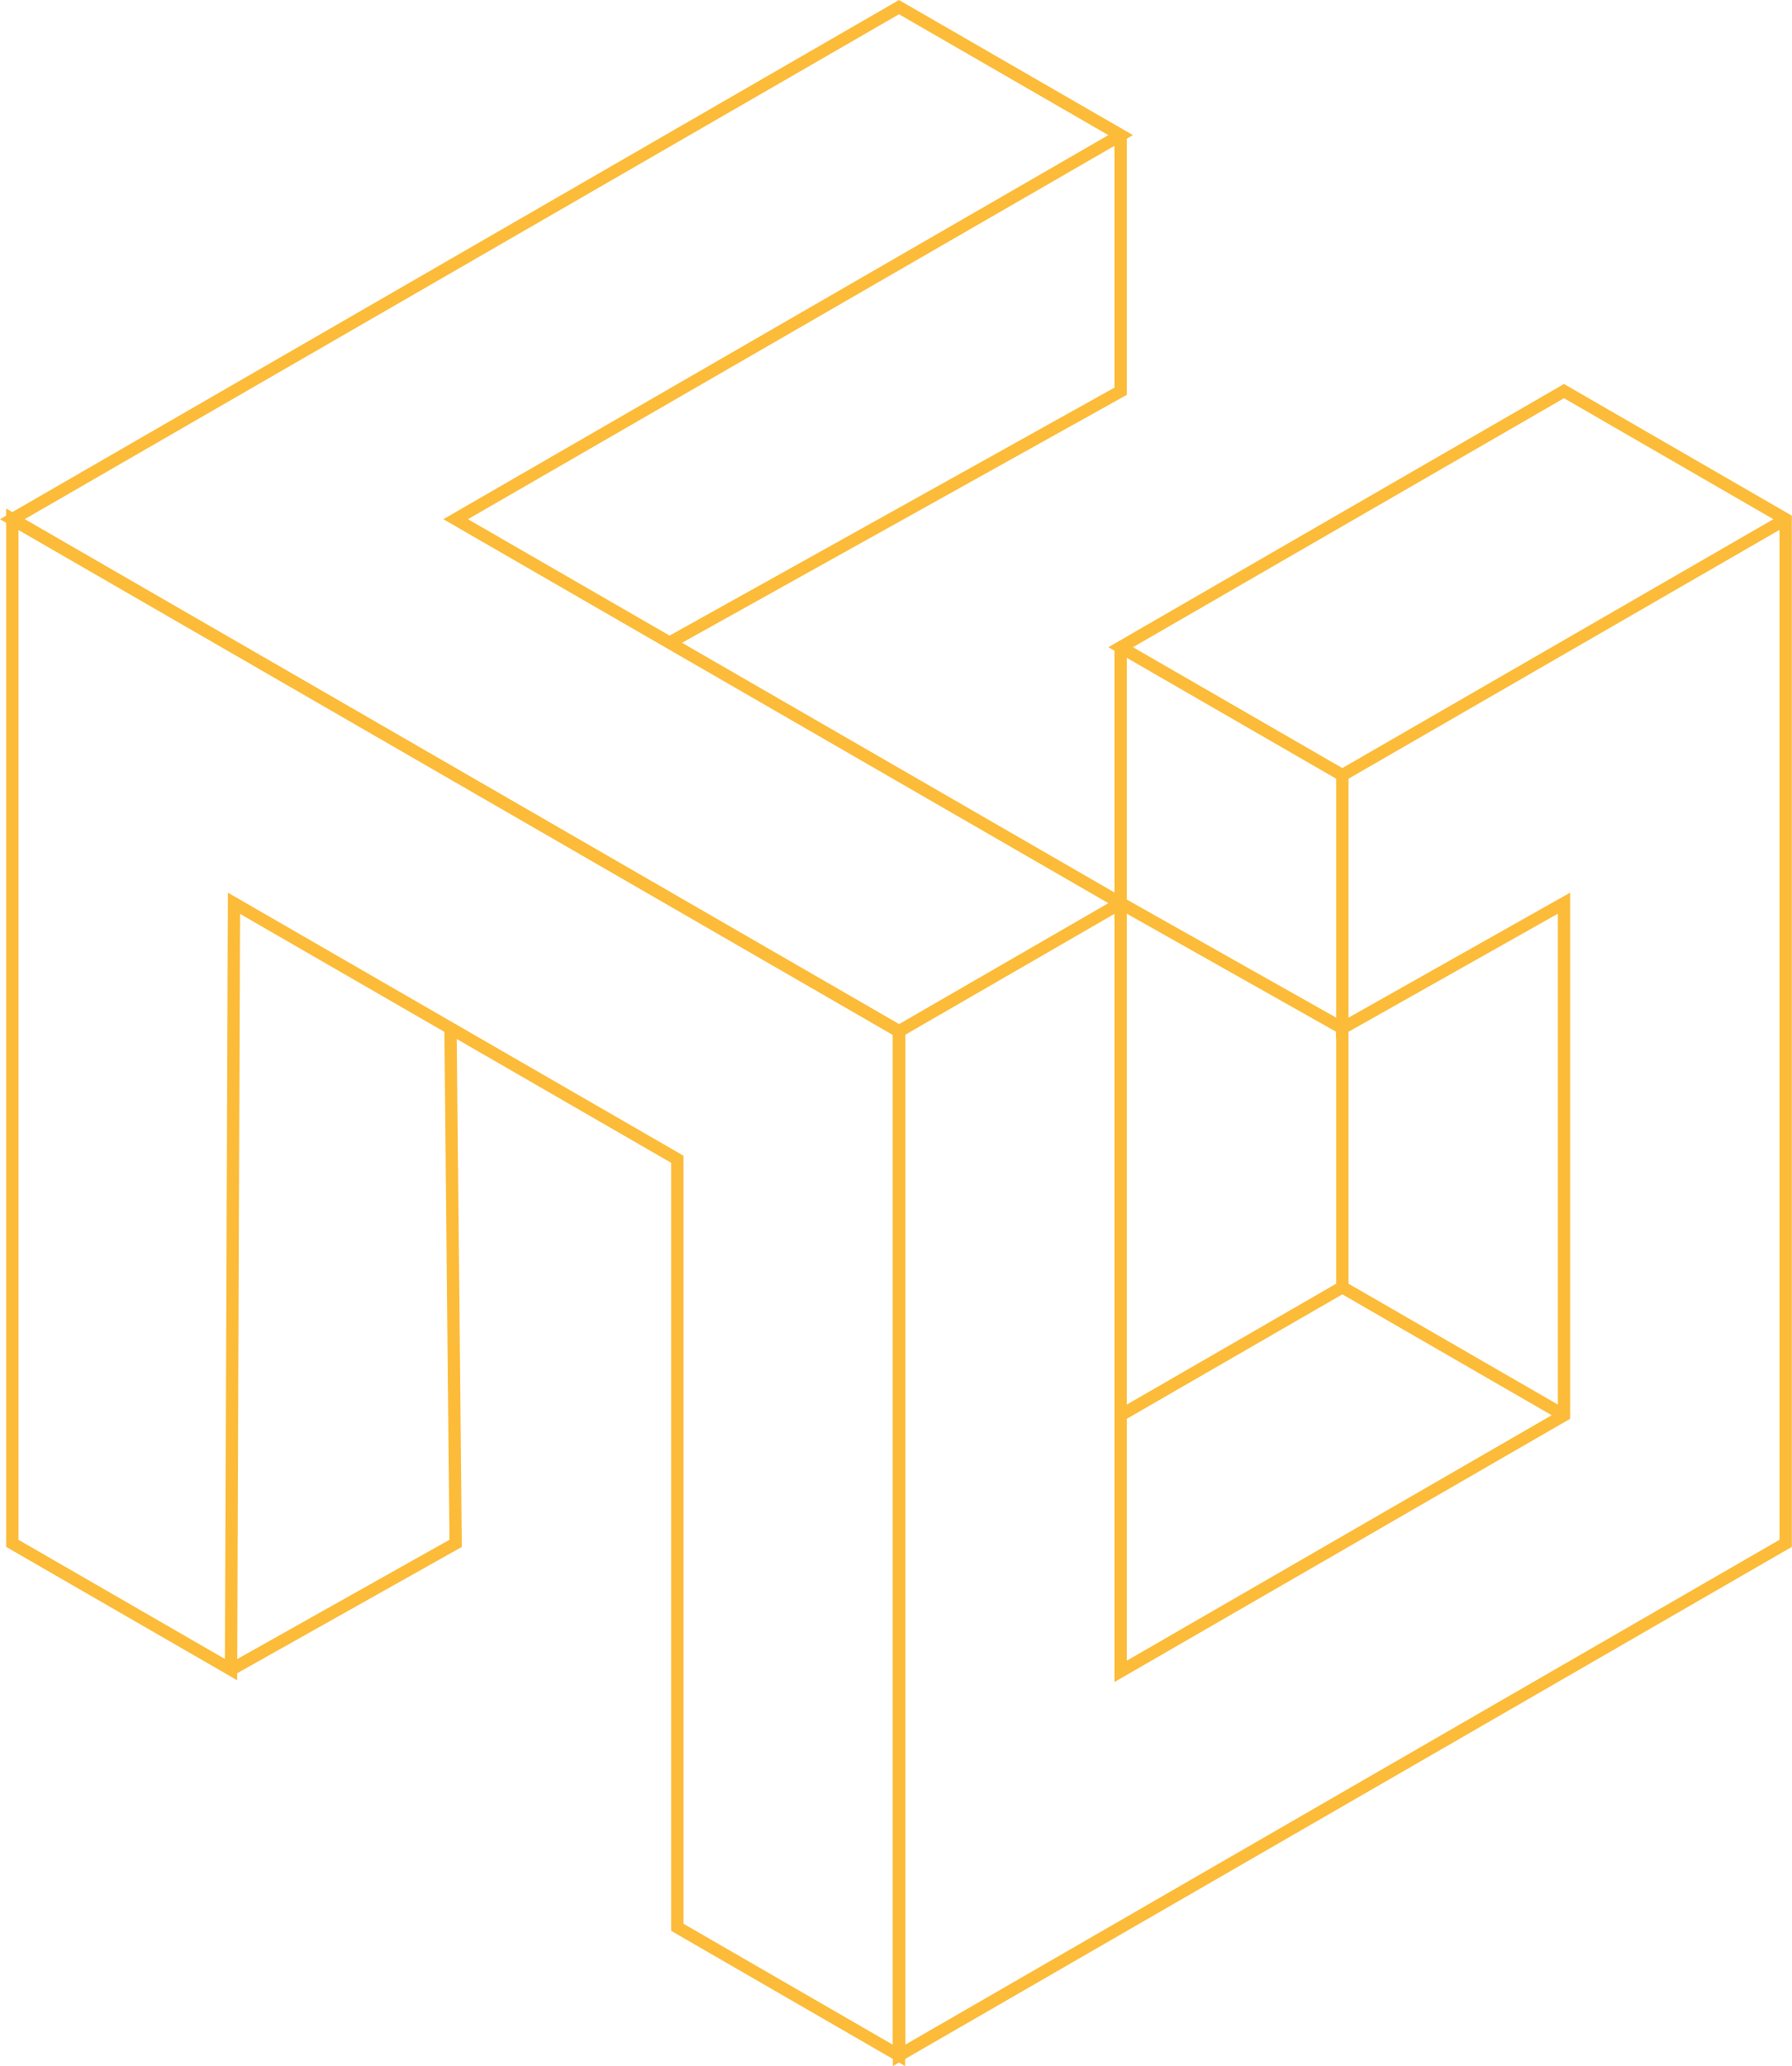
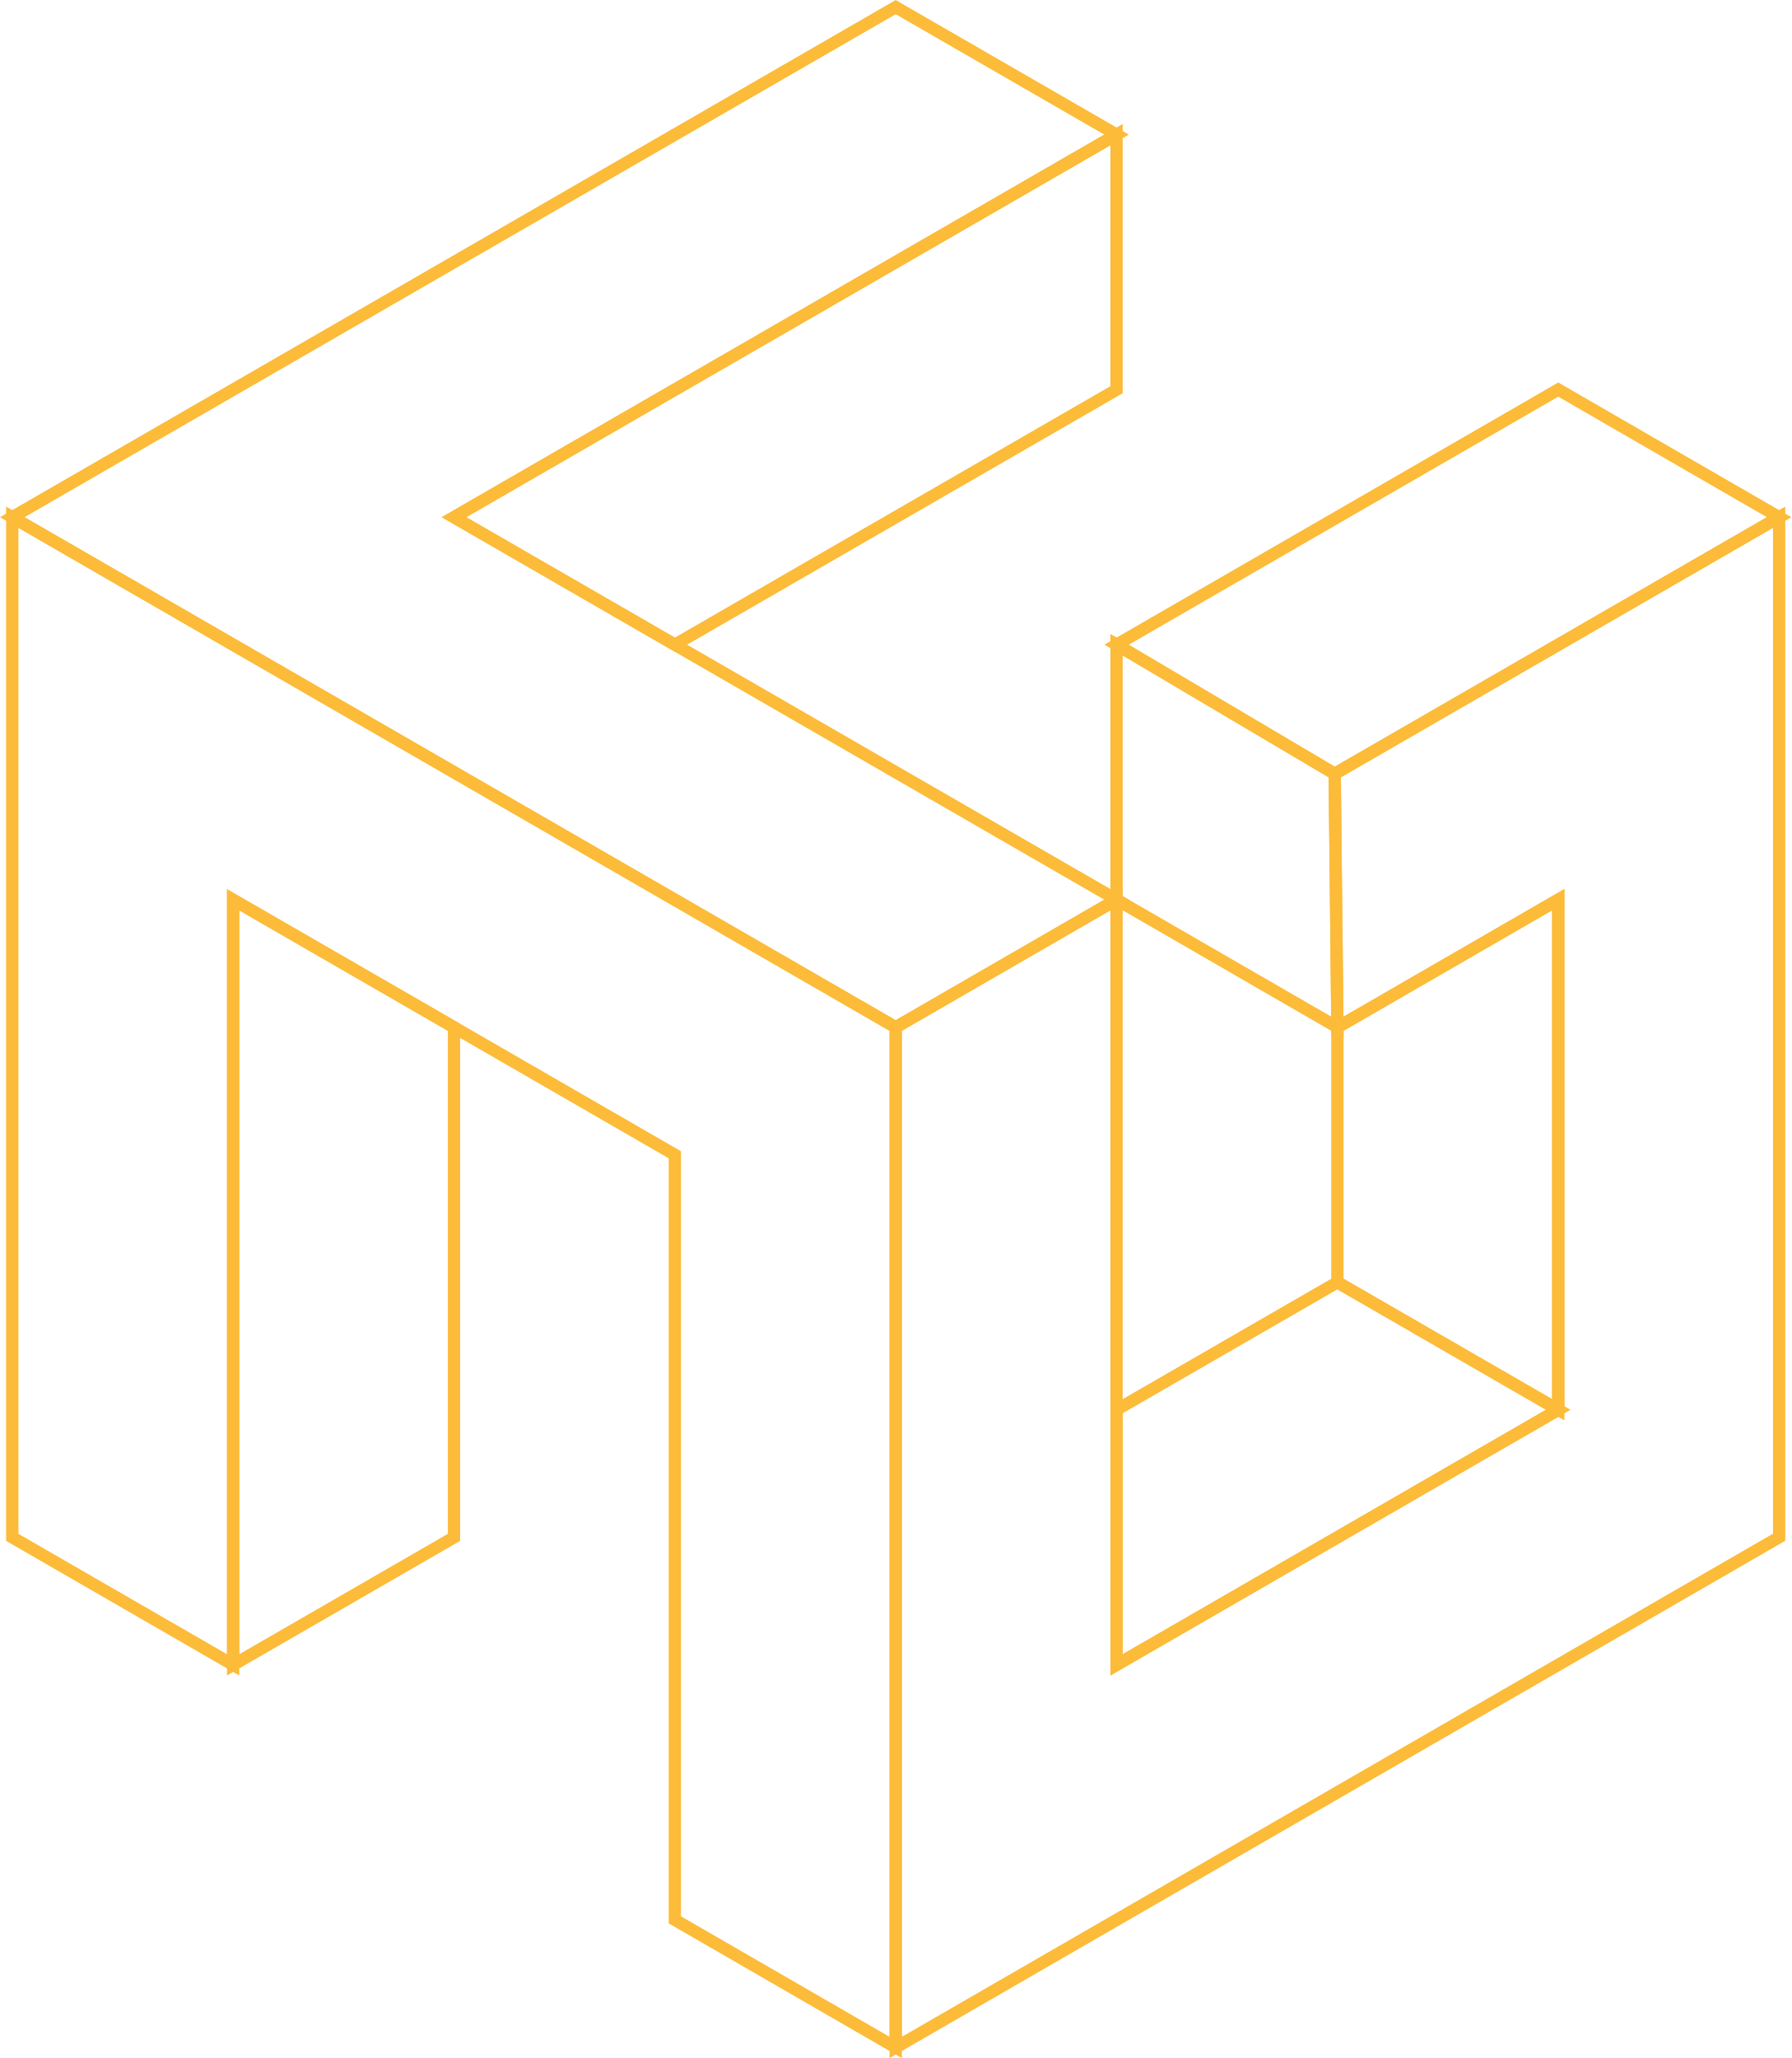
- <svg xmlns="http://www.w3.org/2000/svg" viewBox="0 0 145.5 167.72">
+ <svg xmlns="http://www.w3.org/2000/svg" viewBox="0 0 146 167.72">
  <defs>
    <style>.cls-1{fill:none;stroke:#fcbb38;stroke-miterlimit:10;}</style>
  </defs>
  <g id="Layer_2" data-name="Layer 2">
    <g id="grid">
-       <polygon class="cls-1" points="73 166.86 73 83.72 1 42.15 1 125.29 18.76 135.54 19 73.33 55 94.11 55 156.46 73 166.86" />
-       <polyline class="cls-1" points="18.76 135.54 37 125.29 36.58 83.47" />
-       <polygon class="cls-1" points="73 0.58 1 42.15 73 83.72 73 166.86 145 125.29 145 42.15 127 31.75 91 52.54 109 62.93 109 83.47 127 73.32 127 114.89 91 135.68 91 114.89 91 73.32 37 42.15 91 10.97 73 0.58" />
-       <polyline class="cls-1" points="54.5 52.1 91 31.76 91 10.97" />
-       <polyline class="cls-1" points="127 114.89 109 104.5 91 114.89" />
-       <polyline class="cls-1" points="109 104.5 109 83.47 91 73.32 91 52.54" />
-       <line class="cls-1" x1="109" y1="62.93" x2="145" y2="42.15" />
-       <line class="cls-1" x1="73" y1="83.72" x2="91" y2="73.32" />
+       <polygon class="cls-1" points="1 125.29 1 42.15 73 83.72 73 166.86 55 156.46 55 94.11 19 73.33 19 135.68 1 125.29" />
+       <polygon class="cls-1" points="19 135.68 37 125.29 37 83.72 19 73.33 19 135.68" />
+       <polygon class="cls-1" points="91 10.97 73 0.58 1 42.15 73 83.72 91 73.32 37 42.15 91 10.97" />
+       <polygon class="cls-1" points="91 73.32 91 135.68 127 114.89 127 73.32 109 83.72 108.78 63.06 145 42.15 145 125.28 73 166.86 73 83.72 91 73.32" />
+       <polygon class="cls-1" points="108.78 63.06 91 52.54 127 31.75 145 42.15 108.78 63.06" />
+       <polygon class="cls-1" points="109 83.72 91 73.32 91 52.54 108.78 63.06 109 83.72" />
+       <polygon class="cls-1" points="91 10.97 91 31.76 55 52.54 37 42.15 91 10.97" />
+       <polygon class="cls-1" points="91 114.89 109 104.5 127 114.89 91 135.68 91 114.89" />
+       <polygon class="cls-1" points="109 104.5 109 83.72 127 73.32 127 114.89 109 104.5" />
    </g>
  </g>
</svg>
